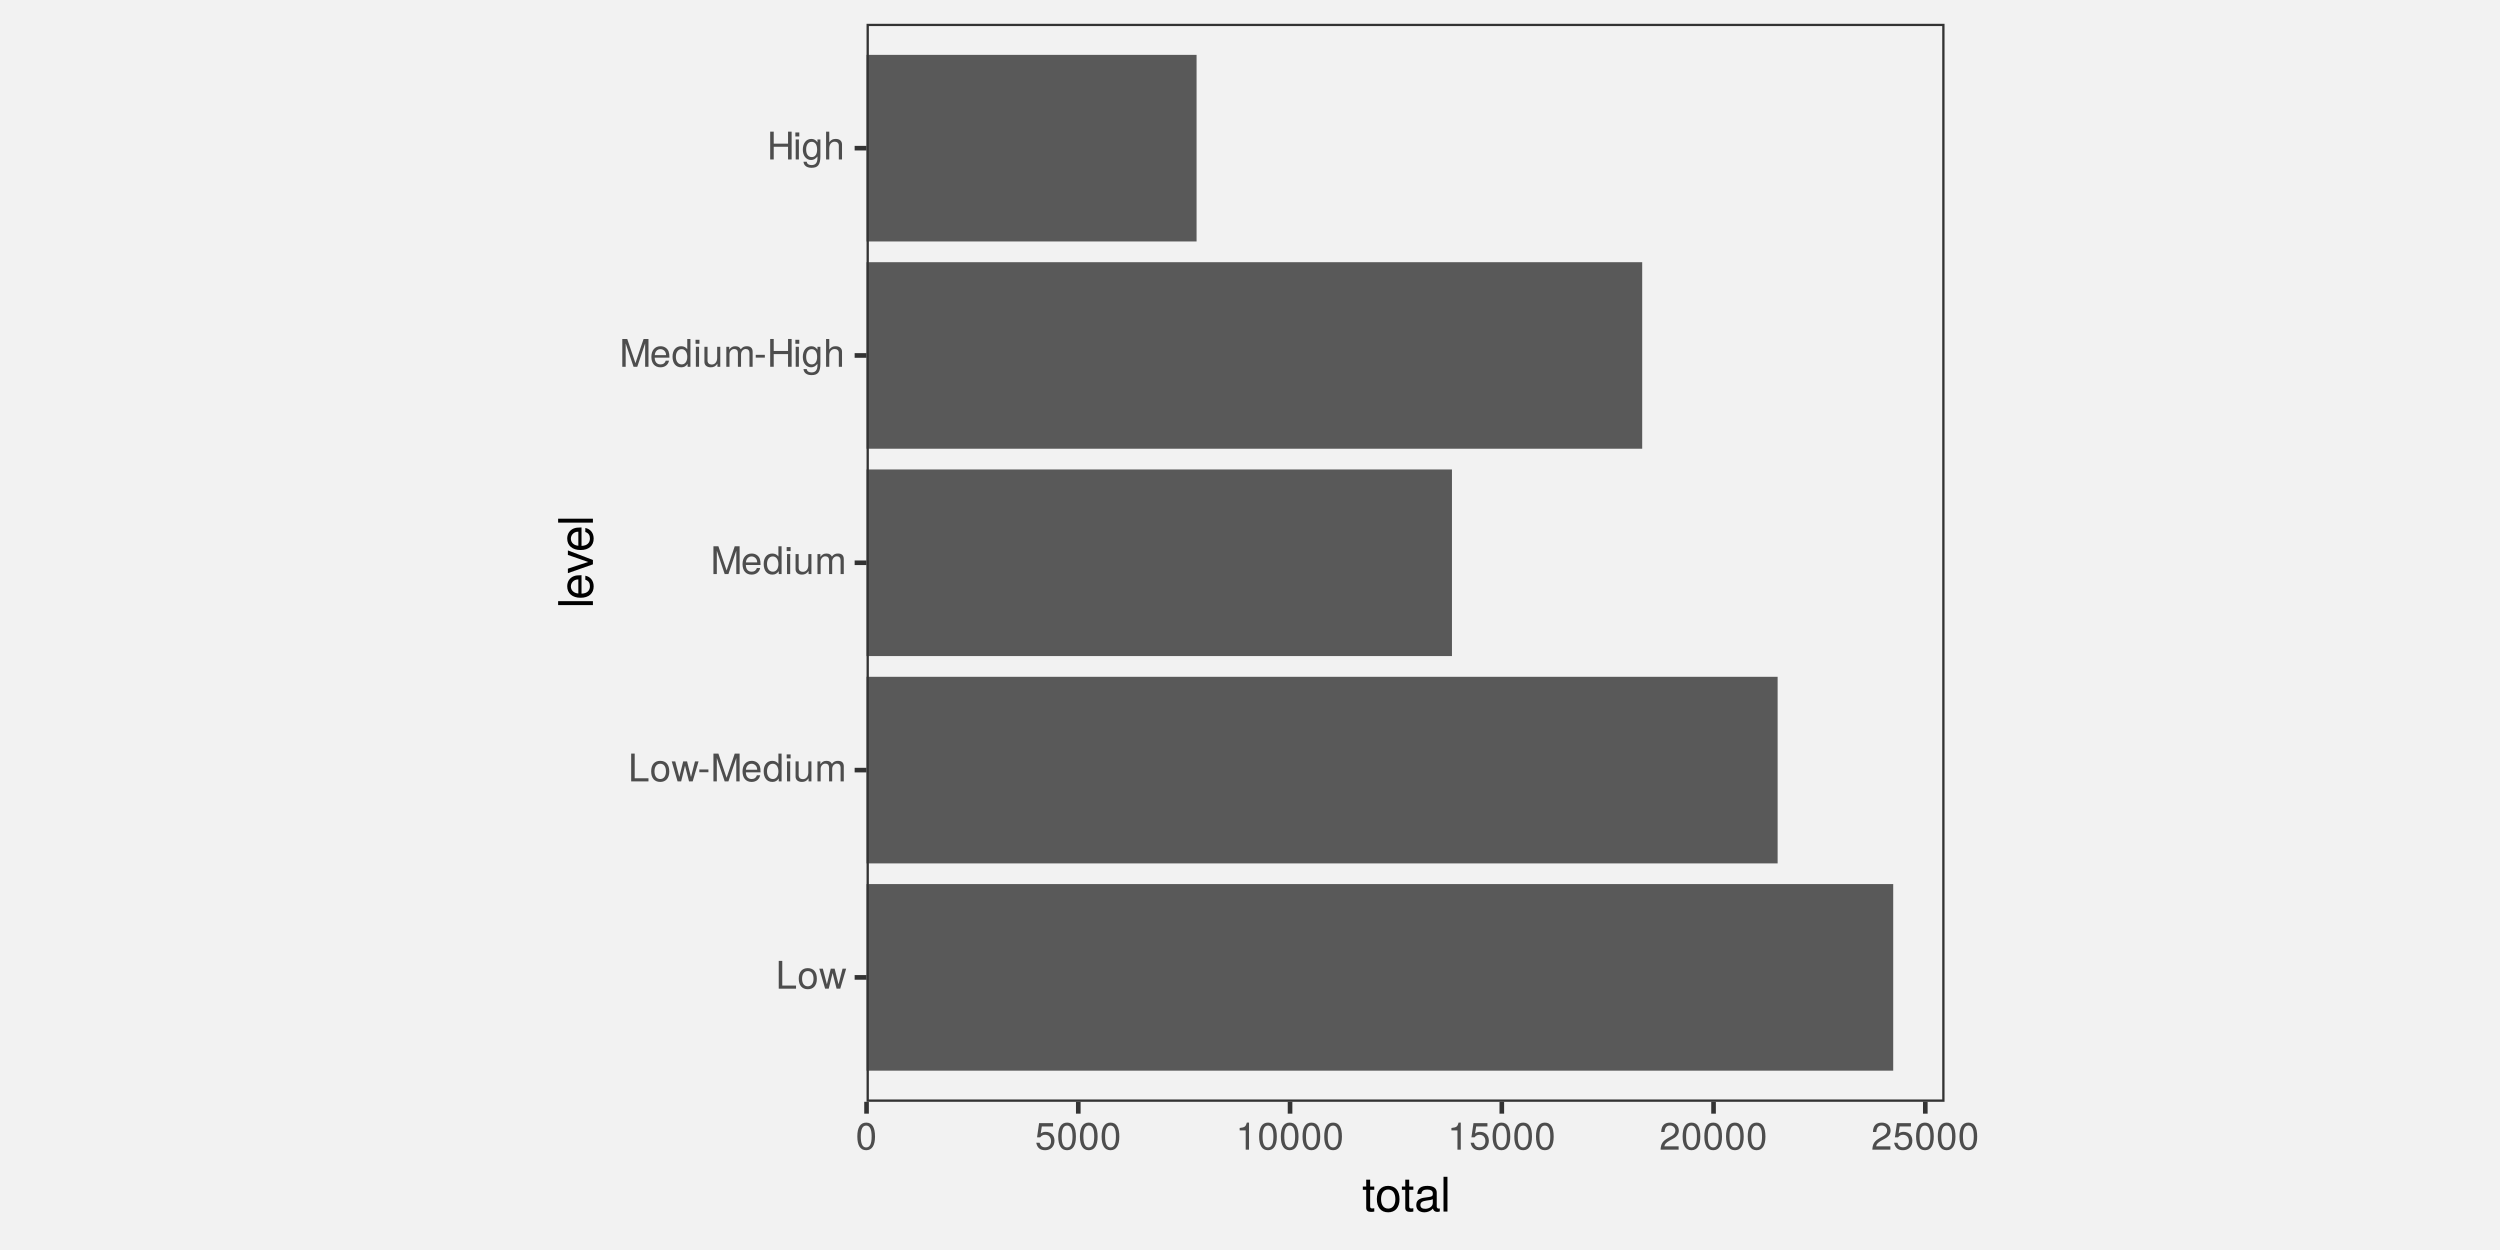
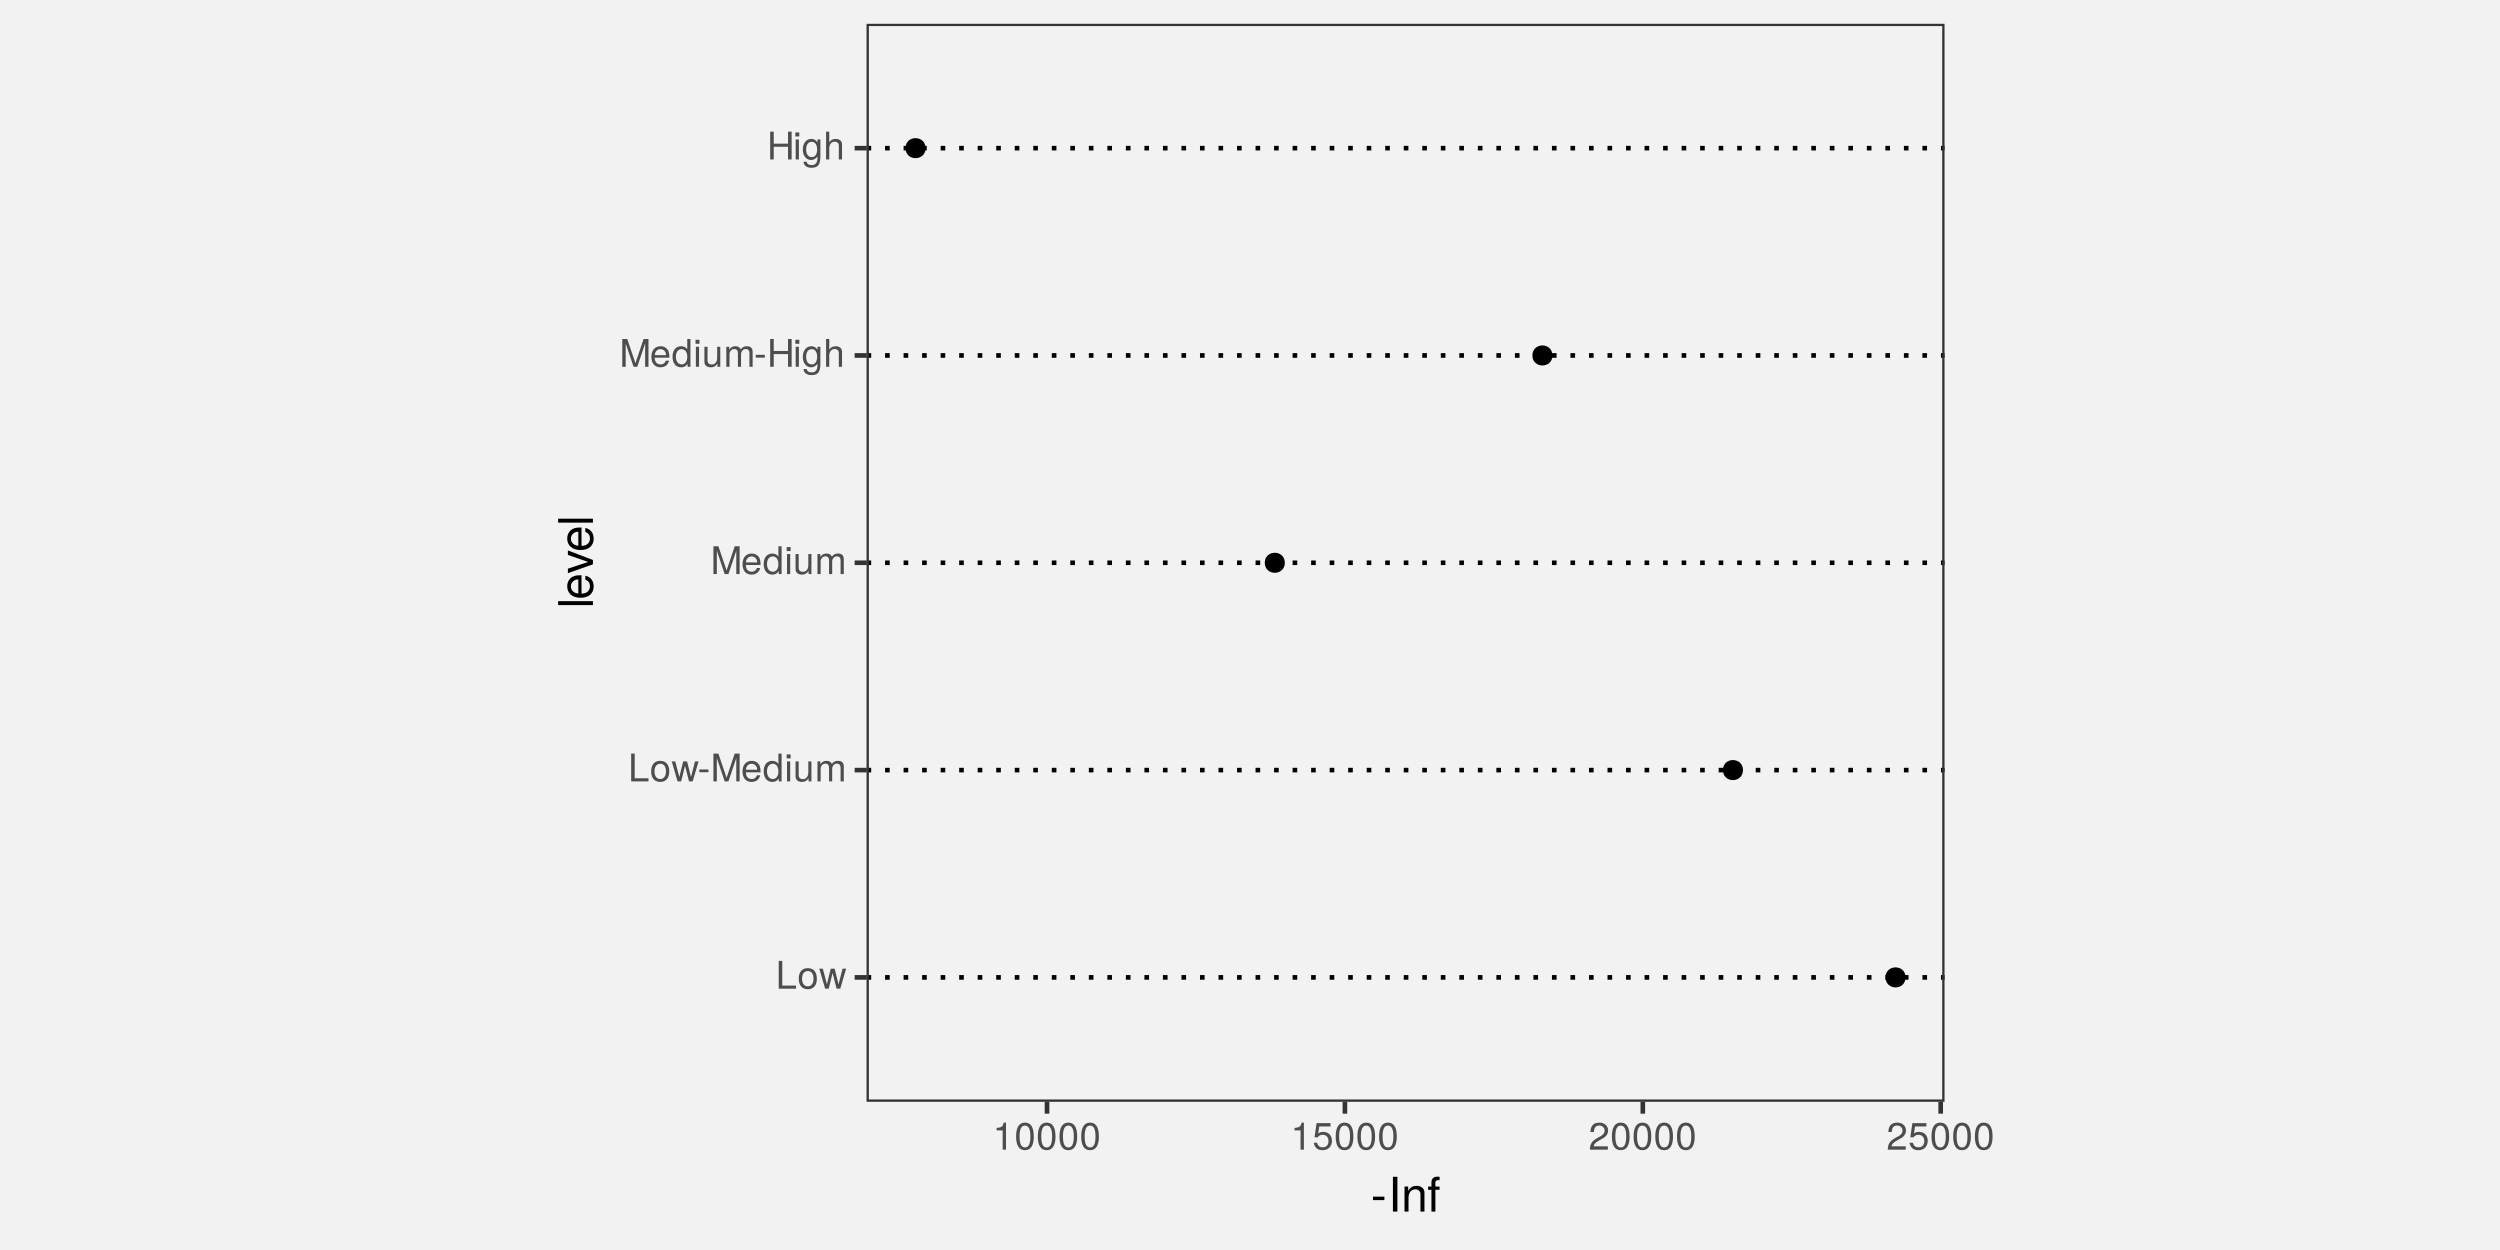
<svg xmlns="http://www.w3.org/2000/svg" xmlns:xlink="http://www.w3.org/1999/xlink" width="576pt" height="288pt" viewBox="0 0 576 288" version="1.1">
  <defs>
    <g>
      <symbol overflow="visible" id="glyph0-0">
        <path style="stroke:none;" d="" />
      </symbol>
      <symbol overflow="visible" id="glyph0-1">
        <path style="stroke:none;" d="M 4.688 0 L 4.688 -0.719 L 1.516 -0.719 L 1.516 -6.406 L 0.703 -6.406 L 0.703 0 Z M 4.688 0 " />
      </symbol>
      <symbol overflow="visible" id="glyph0-2">
        <path style="stroke:none;" d="M 4.484 -2.266 C 4.484 -3.859 3.719 -4.734 2.391 -4.734 C 1.094 -4.734 0.312 -3.859 0.312 -2.312 C 0.312 -0.75 1.094 0.125 2.406 0.125 C 3.688 0.125 4.484 -0.75 4.484 -2.266 Z M 3.719 -2.281 C 3.719 -1.203 3.203 -0.547 2.406 -0.547 C 1.578 -0.547 1.078 -1.188 1.078 -2.312 C 1.078 -3.406 1.578 -4.062 2.406 -4.062 C 3.234 -4.062 3.719 -3.422 3.719 -2.281 Z M 3.719 -2.281 " />
      </symbol>
      <symbol overflow="visible" id="glyph0-3">
        <path style="stroke:none;" d="M 6.234 -4.609 L 5.406 -4.609 L 4.484 -1.016 L 3.578 -4.609 L 2.688 -4.609 L 1.797 -1.016 L 0.859 -4.609 L 0.047 -4.609 L 1.391 0 L 2.219 0 L 3.109 -3.609 L 4.031 0 L 4.875 0 Z M 6.234 -4.609 " />
      </symbol>
      <symbol overflow="visible" id="glyph0-4">
        <path style="stroke:none;" d="M 2.5 -2.109 L 2.5 -2.75 L 0.406 -2.75 L 0.406 -2.109 Z M 2.5 -2.109 " />
      </symbol>
      <symbol overflow="visible" id="glyph0-5">
        <path style="stroke:none;" d="M 6.688 0 L 6.688 -6.406 L 5.562 -6.406 L 3.688 -0.828 L 1.797 -6.406 L 0.656 -6.406 L 0.656 0 L 1.438 0 L 1.438 -5.375 L 3.25 0 L 4.109 0 L 5.922 -5.375 L 5.922 0 Z M 6.688 0 " />
      </symbol>
      <symbol overflow="visible" id="glyph0-6">
        <path style="stroke:none;" d="M 4.516 -2.094 C 4.516 -2.766 4.453 -3.188 4.328 -3.531 C 4.031 -4.281 3.328 -4.734 2.469 -4.734 C 1.172 -4.734 0.359 -3.797 0.359 -2.281 C 0.359 -0.766 1.156 0.125 2.453 0.125 C 3.5 0.125 4.234 -0.469 4.422 -1.406 L 3.672 -1.406 C 3.469 -0.797 3.062 -0.547 2.469 -0.547 C 1.703 -0.547 1.141 -1.031 1.125 -2.094 Z M 3.734 -2.75 C 3.734 -2.75 3.734 -2.703 3.719 -2.688 L 1.141 -2.688 C 1.203 -3.516 1.719 -4.062 2.453 -4.062 C 3.172 -4.062 3.734 -3.469 3.734 -2.75 Z M 3.734 -2.75 " />
      </symbol>
      <symbol overflow="visible" id="glyph0-7">
        <path style="stroke:none;" d="M 4.359 0 L 4.359 -6.406 L 3.625 -6.406 L 3.625 -4.031 C 3.312 -4.5 2.828 -4.734 2.203 -4.734 C 1.016 -4.734 0.234 -3.812 0.234 -2.344 C 0.234 -0.797 1 0.125 2.234 0.125 C 2.875 0.125 3.312 -0.109 3.703 -0.672 L 3.703 0 Z M 3.625 -2.281 C 3.625 -1.219 3.109 -0.547 2.344 -0.547 C 1.531 -0.547 1 -1.234 1 -2.312 C 1 -3.375 1.531 -4.062 2.328 -4.062 C 3.125 -4.062 3.625 -3.359 3.625 -2.281 Z M 3.625 -2.281 " />
      </symbol>
      <symbol overflow="visible" id="glyph0-8">
        <path style="stroke:none;" d="M 1.344 0 L 1.344 -4.609 L 0.609 -4.609 L 0.609 0 Z M 1.438 -5.297 L 1.438 -6.219 L 0.531 -6.219 L 0.531 -5.297 Z M 1.438 -5.297 " />
      </symbol>
      <symbol overflow="visible" id="glyph0-9">
        <path style="stroke:none;" d="M 4.234 0 L 4.234 -4.609 L 3.516 -4.609 L 3.516 -2.062 C 3.516 -1.125 3.016 -0.516 2.25 -0.516 C 1.672 -0.516 1.297 -0.859 1.297 -1.422 L 1.297 -4.609 L 0.578 -4.609 L 0.578 -1.125 C 0.578 -0.359 1.141 0.125 2.047 0.125 C 2.719 0.125 3.156 -0.109 3.578 -0.719 L 3.578 0 Z M 4.234 0 " />
      </symbol>
      <symbol overflow="visible" id="glyph0-10">
        <path style="stroke:none;" d="M 6.688 0 L 6.688 -3.453 C 6.688 -4.281 6.234 -4.734 5.359 -4.734 C 4.75 -4.734 4.375 -4.562 3.953 -4.031 C 3.672 -4.531 3.312 -4.734 2.703 -4.734 C 2.094 -4.734 1.688 -4.516 1.297 -3.953 L 1.297 -4.609 L 0.625 -4.609 L 0.625 0 L 1.359 0 L 1.359 -2.891 C 1.359 -3.562 1.844 -4.094 2.438 -4.094 C 2.984 -4.094 3.297 -3.766 3.297 -3.172 L 3.297 0 L 4.016 0 L 4.016 -2.891 C 4.016 -3.562 4.516 -4.094 5.109 -4.094 C 5.641 -4.094 5.953 -3.75 5.953 -3.172 L 5.953 0 Z M 6.688 0 " />
      </symbol>
      <symbol overflow="visible" id="glyph0-11">
        <path style="stroke:none;" d="M 5.672 0 L 5.672 -6.406 L 4.844 -6.406 L 4.844 -3.641 L 1.547 -3.641 L 1.547 -6.406 L 0.734 -6.406 L 0.734 0 L 1.547 0 L 1.547 -2.922 L 4.844 -2.922 L 4.844 0 Z M 5.672 0 " />
      </symbol>
      <symbol overflow="visible" id="glyph0-12">
        <path style="stroke:none;" d="M 4.297 -0.75 L 4.297 -4.609 L 3.625 -4.609 L 3.625 -3.938 C 3.25 -4.484 2.812 -4.734 2.219 -4.734 C 1.047 -4.734 0.25 -3.75 0.25 -2.266 C 0.25 -0.812 1.078 0.125 2.156 0.125 C 2.734 0.125 3.141 -0.109 3.625 -0.688 L 3.625 -0.391 C 3.625 0.828 3.125 1.297 2.266 1.297 C 1.688 1.297 1.234 1.094 1.156 0.531 L 0.406 0.531 C 0.484 1.406 1.156 1.922 2.25 1.922 C 3.688 1.922 4.297 1.281 4.297 -0.75 Z M 3.547 -2.281 C 3.547 -1.172 3.078 -0.547 2.312 -0.547 C 1.5 -0.547 1.016 -1.188 1.016 -2.312 C 1.016 -3.406 1.516 -4.062 2.297 -4.062 C 3.094 -4.062 3.547 -3.391 3.547 -2.281 Z M 3.547 -2.281 " />
      </symbol>
      <symbol overflow="visible" id="glyph0-13">
        <path style="stroke:none;" d="M 4.281 0 L 4.281 -3.484 C 4.281 -4.25 3.719 -4.734 2.828 -4.734 C 2.172 -4.734 1.781 -4.547 1.344 -3.969 L 1.344 -6.406 L 0.609 -6.406 L 0.609 0 L 1.344 0 L 1.344 -2.547 C 1.344 -3.484 1.844 -4.094 2.594 -4.094 C 3.109 -4.094 3.547 -3.797 3.547 -3.188 L 3.547 0 Z M 4.281 0 " />
      </symbol>
      <symbol overflow="visible" id="glyph0-14">
+         <path style="stroke:none;" d="M 3.047 0 L 3.047 -6.234 L 2.547 -6.234 C 2.266 -5.281 2.094 -5.141 0.891 -5 L 0.891 -4.438 L 2.281 -4.438 L 2.281 0 Z M 3.047 0 " />
+       </symbol>
+       <symbol overflow="visible" id="glyph0-15">
        <path style="stroke:none;" d="M 4.453 -3 C 4.453 -5.156 3.781 -6.234 2.422 -6.234 C 1.078 -6.234 0.375 -5.141 0.375 -3.047 C 0.375 -0.953 1.078 0.125 2.422 0.125 C 3.734 0.125 4.453 -0.953 4.453 -3 Z M 3.672 -3.062 C 3.672 -1.297 3.266 -0.516 2.406 -0.516 C 1.578 -0.516 1.172 -1.344 1.172 -3.047 C 1.172 -4.75 1.578 -5.547 2.422 -5.547 C 3.25 -5.547 3.672 -4.734 3.672 -3.062 Z M 3.672 -3.062 " />
      </symbol>
-       <symbol overflow="visible" id="glyph0-15">
+       <symbol overflow="visible" id="glyph0-16">
        <path style="stroke:none;" d="M 4.516 -2.062 C 4.516 -3.297 3.688 -4.109 2.5 -4.109 C 2.062 -4.109 1.703 -4 1.344 -3.734 L 1.594 -5.344 L 4.188 -5.344 L 4.188 -6.109 L 0.969 -6.109 L 0.5 -2.844 L 1.219 -2.844 C 1.578 -3.266 1.875 -3.422 2.359 -3.422 C 3.188 -3.422 3.719 -2.891 3.719 -1.969 C 3.719 -1.062 3.203 -0.547 2.359 -0.547 C 1.688 -0.547 1.266 -0.891 1.078 -1.594 L 0.312 -1.594 C 0.562 -0.359 1.266 0.125 2.375 0.125 C 3.641 0.125 4.516 -0.75 4.516 -2.062 Z M 4.516 -2.062 " />
-       </symbol>
-       <symbol overflow="visible" id="glyph0-16">
-         <path style="stroke:none;" d="M 3.047 0 L 3.047 -6.234 L 2.547 -6.234 C 2.266 -5.281 2.094 -5.141 0.891 -5 L 0.891 -4.438 L 2.281 -4.438 L 2.281 0 Z M 3.047 0 " />
      </symbol>
      <symbol overflow="visible" id="glyph0-17">
        <path style="stroke:none;" d="M 4.5 -4.406 C 4.5 -5.469 3.672 -6.234 2.5 -6.234 C 1.219 -6.234 0.484 -5.594 0.438 -4.078 L 1.219 -4.078 C 1.281 -5.125 1.703 -5.562 2.469 -5.562 C 3.172 -5.562 3.703 -5.062 3.703 -4.391 C 3.703 -3.891 3.406 -3.469 2.859 -3.156 L 2.047 -2.703 C 0.75 -1.969 0.375 -1.375 0.297 0 L 4.453 0 L 4.453 -0.766 L 1.172 -0.766 C 1.25 -1.281 1.531 -1.594 2.297 -2.047 L 3.172 -2.531 C 4.047 -2.984 4.5 -3.641 4.5 -4.406 Z M 4.5 -4.406 " />
      </symbol>
      <symbol overflow="visible" id="glyph1-0">
        <path style="stroke:none;" d="" />
      </symbol>
      <symbol overflow="visible" id="glyph1-1">
-         <path style="stroke:none;" d="M 2.797 0 L 2.797 -0.766 C 2.672 -0.734 2.531 -0.719 2.359 -0.719 C 1.953 -0.719 1.844 -0.844 1.844 -1.25 L 1.844 -5.016 L 2.797 -5.016 L 2.797 -5.766 L 1.844 -5.766 L 1.844 -7.344 L 0.938 -7.344 L 0.938 -5.766 L 0.156 -5.766 L 0.156 -5.016 L 0.938 -5.016 L 0.938 -0.844 C 0.938 -0.25 1.328 0.078 2.047 0.078 C 2.266 0.078 2.484 0.062 2.797 0 Z M 2.797 0 " />
+         <path style="stroke:none;" d="M 3.125 -2.641 L 3.125 -3.438 L 0.5 -3.438 L 0.5 -2.641 Z M 3.125 -2.641 " />
      </symbol>
      <symbol overflow="visible" id="glyph1-2">
-         <path style="stroke:none;" d="M 5.609 -2.844 C 5.609 -4.828 4.656 -5.922 2.984 -5.922 C 1.375 -5.922 0.391 -4.812 0.391 -2.875 C 0.391 -0.953 1.359 0.172 3 0.172 C 4.625 0.172 5.609 -0.953 5.609 -2.844 Z M 4.656 -2.844 C 4.656 -1.5 4.016 -0.688 3 -0.688 C 1.984 -0.688 1.359 -1.484 1.359 -2.875 C 1.359 -4.266 1.984 -5.078 3 -5.078 C 4.031 -5.078 4.656 -4.281 4.656 -2.844 Z M 4.656 -2.844 " />
+         <path style="stroke:none;" d="M 2.125 0 L 2.125 -8.016 L 1.094 -8.016 L 1.094 0 Z M 2.125 0 " />
      </symbol>
      <symbol overflow="visible" id="glyph1-3">
-         <path style="stroke:none;" d="M 5.891 -0.016 L 5.891 -0.719 C 5.781 -0.688 5.734 -0.688 5.688 -0.688 C 5.375 -0.688 5.188 -0.859 5.188 -1.141 L 5.188 -4.359 C 5.188 -5.375 4.438 -5.922 3.031 -5.922 C 1.625 -5.922 0.766 -5.391 0.719 -4.062 L 1.641 -4.062 C 1.719 -4.766 2.141 -5.078 2.984 -5.078 C 3.812 -5.078 4.281 -4.781 4.281 -4.219 L 4.281 -3.984 C 4.281 -3.594 4.047 -3.438 3.328 -3.344 C 2.031 -3.172 1.828 -3.141 1.469 -2.984 C 0.797 -2.719 0.469 -2.203 0.469 -1.5 C 0.469 -0.453 1.188 0.172 2.359 0.172 C 3.094 0.172 3.812 -0.141 4.312 -0.688 C 4.406 -0.234 4.812 0.078 5.266 0.078 C 5.438 0.078 5.594 0.062 5.891 -0.016 Z M 4.281 -1.984 C 4.281 -1.172 3.438 -0.641 2.547 -0.641 C 1.844 -0.641 1.422 -0.891 1.422 -1.516 C 1.422 -2.125 1.828 -2.391 2.812 -2.531 C 3.766 -2.656 3.969 -2.703 4.281 -2.844 Z M 4.281 -1.984 " />
+         <path style="stroke:none;" d="M 5.359 0 L 5.359 -4.359 C 5.359 -5.312 4.641 -5.922 3.531 -5.922 C 2.672 -5.922 2.125 -5.594 1.609 -4.797 L 1.609 -5.766 L 0.766 -5.766 L 0.766 0 L 1.688 0 L 1.688 -3.172 C 1.688 -4.359 2.328 -5.125 3.25 -5.125 C 3.984 -5.125 4.438 -4.688 4.438 -4 L 4.438 0 Z M 5.359 0 " />
      </symbol>
      <symbol overflow="visible" id="glyph1-4">
-         <path style="stroke:none;" d="M 1.656 0 L 1.656 -8.016 L 0.75 -8.016 L 0.75 0 Z M 1.656 0 " />
+         <path style="stroke:none;" d="M 2.844 -5.016 L 2.844 -5.766 L 1.875 -5.766 L 1.875 -6.672 C 1.875 -7.047 2.094 -7.25 2.516 -7.25 C 2.594 -7.25 2.625 -7.25 2.844 -7.234 L 2.844 -8 C 2.625 -8.047 2.516 -8.047 2.328 -8.047 C 1.469 -8.047 0.969 -7.562 0.969 -6.75 L 0.969 -5.766 L 0.203 -5.766 L 0.203 -5.016 L 0.969 -5.016 L 0.969 0 L 1.875 0 L 1.875 -5.016 Z M 2.844 -5.016 " />
      </symbol>
      <symbol overflow="visible" id="glyph2-0">
        <path style="stroke:none;" d="" />
      </symbol>
      <symbol overflow="visible" id="glyph2-1">
        <path style="stroke:none;" d="M 0 -1.656 L -8.016 -1.656 L -8.016 -0.75 L 0 -0.75 Z M 0 -1.656 " />
      </symbol>
      <symbol overflow="visible" id="glyph2-2">
        <path style="stroke:none;" d="M -2.625 -5.641 C -3.453 -5.641 -3.984 -5.578 -4.406 -5.406 C -5.359 -5.031 -5.922 -4.156 -5.922 -3.078 C -5.922 -1.469 -4.734 -0.438 -2.844 -0.438 C -0.953 -0.438 0.172 -1.438 0.172 -3.062 C 0.172 -4.375 -0.578 -5.297 -1.75 -5.516 L -1.75 -4.594 C -0.984 -4.344 -0.688 -3.828 -0.688 -3.094 C -0.688 -2.141 -1.297 -1.422 -2.625 -1.391 Z M -3.438 -4.656 C -3.438 -4.656 -3.391 -4.656 -3.359 -4.656 L -3.359 -1.422 C -4.391 -1.5 -5.078 -2.141 -5.078 -3.062 C -5.078 -3.969 -4.328 -4.656 -3.438 -4.656 Z M -3.438 -4.656 " />
      </symbol>
      <symbol overflow="visible" id="glyph2-3">
        <path style="stroke:none;" d="M -5.766 -5.344 L -5.766 -4.312 L -1.094 -2.688 L -5.766 -1.141 L -5.766 -0.109 L 0 -2.141 L 0 -3.141 Z M -5.766 -5.344 " />
      </symbol>
    </g>
    <clipPath id="clip1">
      <path d="M 122.5 0 L 453.5 0 L 453.5 288 L 122.5 288 Z M 122.5 0 " />
    </clipPath>
    <clipPath id="clip2">
-       <path d="M 199.652 203 L 437 203 L 437 247 L 199.652 247 Z M 199.652 203 " />
+       <path d="M 199.652 224 L 448.023 224 L 448.023 226 L 199.652 226 Z M 199.652 224 " />
    </clipPath>
    <clipPath id="clip3">
-       <path d="M 199.652 155 L 410 155 L 410 199 L 199.652 199 Z M 199.652 155 " />
+       <path d="M 199.652 176 L 448.023 176 L 448.023 178 L 199.652 178 Z M 199.652 176 " />
    </clipPath>
    <clipPath id="clip4">
-       <path d="M 199.652 108 L 335 108 L 335 152 L 199.652 152 Z M 199.652 108 " />
+       <path d="M 199.652 129 L 448.023 129 L 448.023 131 L 199.652 131 Z M 199.652 129 " />
    </clipPath>
    <clipPath id="clip5">
-       <path d="M 199.652 60 L 379 60 L 379 104 L 199.652 104 Z M 199.652 60 " />
+       <path d="M 199.652 81 L 448.023 81 L 448.023 83 L 199.652 83 Z M 199.652 81 " />
    </clipPath>
    <clipPath id="clip6">
-       <path d="M 199.652 12 L 276 12 L 276 56 L 199.652 56 Z M 199.652 12 " />
+       <path d="M 199.652 33 L 448.023 33 L 448.023 35 L 199.652 35 Z M 199.652 33 " />
    </clipPath>
    <clipPath id="clip7">
      <path d="M 199.652 5.48 L 448.023 5.48 L 448.023 253.852 L 199.652 253.852 Z M 199.652 5.48 " />
    </clipPath>
  </defs>
-   <g id="surface238">
+   <g id="surface348">
    <rect x="0" y="0" width="576" height="288" style="fill:rgb(94.902%,94.902%,94.902%);fill-opacity:1;stroke:none;" />
    <g clip-path="url(#clip1)" clip-rule="nonzero">
      <path style=" stroke:none;fill-rule:nonzero;fill:rgb(94.902%,94.902%,94.902%);fill-opacity:1;" d="M 122.5 288 L 453.5 288 L 453.5 0 L 122.5 0 Z M 122.5 288 " />
    </g>
    <g clip-path="url(#clip2)" clip-rule="nonzero">
-       <path style=" stroke:none;fill-rule:nonzero;fill:rgb(34.902%,34.902%,34.902%);fill-opacity:1;" d="M 199.652 246.684 L 436.195 246.684 L 436.195 203.695 L 199.652 203.695 Z M 199.652 246.684 " />
+       <path style="fill:none;stroke-width:1.067;stroke-linecap:butt;stroke-linejoin:round;stroke:rgb(0%,0%,0%);stroke-opacity:1;stroke-dasharray:1.067,3.201;stroke-miterlimit:10;" d="M 199.652 225.191 L 448.02 225.191 " />
    </g>
    <g clip-path="url(#clip3)" clip-rule="nonzero">
-       <path style=" stroke:none;fill-rule:nonzero;fill:rgb(34.902%,34.902%,34.902%);fill-opacity:1;" d="M 199.652 198.922 L 409.566 198.922 L 409.566 155.934 L 199.652 155.934 Z M 199.652 198.922 " />
+       <path style="fill:none;stroke-width:1.067;stroke-linecap:butt;stroke-linejoin:round;stroke:rgb(0%,0%,0%);stroke-opacity:1;stroke-dasharray:1.067,3.201;stroke-miterlimit:10;" d="M 199.652 177.43 L 448.02 177.43 " />
    </g>
    <g clip-path="url(#clip4)" clip-rule="nonzero">
-       <path style=" stroke:none;fill-rule:nonzero;fill:rgb(34.902%,34.902%,34.902%);fill-opacity:1;" d="M 199.652 151.156 L 334.531 151.156 L 334.531 108.168 L 199.652 108.168 Z M 199.652 151.156 " />
+       <path style="fill:none;stroke-width:1.067;stroke-linecap:butt;stroke-linejoin:round;stroke:rgb(0%,0%,0%);stroke-opacity:1;stroke-dasharray:1.067,3.201;stroke-miterlimit:10;" d="M 199.652 129.664 L 448.02 129.664 " />
    </g>
    <g clip-path="url(#clip5)" clip-rule="nonzero">
-       <path style=" stroke:none;fill-rule:nonzero;fill:rgb(34.902%,34.902%,34.902%);fill-opacity:1;" d="M 199.652 103.395 L 378.363 103.395 L 378.363 60.406 L 199.652 60.406 Z M 199.652 103.395 " />
+       <path style="fill:none;stroke-width:1.067;stroke-linecap:butt;stroke-linejoin:round;stroke:rgb(0%,0%,0%);stroke-opacity:1;stroke-dasharray:1.067,3.201;stroke-miterlimit:10;" d="M 199.652 81.902 L 448.02 81.902 " />
    </g>
    <g clip-path="url(#clip6)" clip-rule="nonzero">
-       <path style=" stroke:none;fill-rule:nonzero;fill:rgb(34.902%,34.902%,34.902%);fill-opacity:1;" d="M 199.652 55.633 L 275.691 55.633 L 275.691 12.645 L 199.652 12.645 Z M 199.652 55.633 " />
-     </g>
+       <path style="fill:none;stroke-width:1.067;stroke-linecap:butt;stroke-linejoin:round;stroke:rgb(0%,0%,0%);stroke-opacity:1;stroke-dasharray:1.067,3.201;stroke-miterlimit:10;" d="M 199.652 34.137 L 448.02 34.137 " />
+     </g>
+     <path style="fill-rule:nonzero;fill:rgb(0%,0%,0%);fill-opacity:1;stroke-width:0.709;stroke-linecap:round;stroke-linejoin:round;stroke:rgb(0%,0%,0%);stroke-opacity:1;stroke-miterlimit:10;" d="M 438.688 225.191 C 438.688 227.797 434.777 227.797 434.777 225.191 C 434.777 222.586 438.688 222.586 438.688 225.191 " />
+     <path style="fill-rule:nonzero;fill:rgb(0%,0%,0%);fill-opacity:1;stroke-width:0.709;stroke-linecap:round;stroke-linejoin:round;stroke:rgb(0%,0%,0%);stroke-opacity:1;stroke-miterlimit:10;" d="M 401.227 177.43 C 401.227 180.035 397.316 180.035 397.316 177.43 C 397.316 174.82 401.227 174.82 401.227 177.43 " />
+     <path style="fill-rule:nonzero;fill:rgb(0%,0%,0%);fill-opacity:1;stroke-width:0.709;stroke-linecap:round;stroke-linejoin:round;stroke:rgb(0%,0%,0%);stroke-opacity:1;stroke-miterlimit:10;" d="M 295.668 129.664 C 295.668 132.27 291.758 132.27 291.758 129.664 C 291.758 127.059 295.668 127.059 295.668 129.664 " />
+     <path style="fill-rule:nonzero;fill:rgb(0%,0%,0%);fill-opacity:1;stroke-width:0.709;stroke-linecap:round;stroke-linejoin:round;stroke:rgb(0%,0%,0%);stroke-opacity:1;stroke-miterlimit:10;" d="M 357.328 81.902 C 357.328 84.508 353.418 84.508 353.418 81.902 C 353.418 79.293 357.328 79.293 357.328 81.902 " />
+     <path style="fill-rule:nonzero;fill:rgb(0%,0%,0%);fill-opacity:1;stroke-width:0.709;stroke-linecap:round;stroke-linejoin:round;stroke:rgb(0%,0%,0%);stroke-opacity:1;stroke-miterlimit:10;" d="M 212.895 34.137 C 212.895 36.742 208.984 36.742 208.984 34.137 C 208.984 31.531 212.895 31.531 212.895 34.137 " />
    <g clip-path="url(#clip7)" clip-rule="nonzero">
      <path style="fill:none;stroke-width:1.067;stroke-linecap:round;stroke-linejoin:round;stroke:rgb(20%,20%,20%);stroke-opacity:1;stroke-miterlimit:10;" d="M 199.652 253.848 L 448.023 253.848 L 448.023 5.477 L 199.652 5.477 Z M 199.652 253.848 " />
    </g>
    <g style="fill:rgb(30.196%,30.196%,30.196%);fill-opacity:1;">
      <use xlink:href="#glyph0-1" x="178.719" y="227.794" />
      <use xlink:href="#glyph0-2" x="183.719" y="227.794" />
      <use xlink:href="#glyph0-3" x="188.719" y="227.794" />
    </g>
    <g style="fill:rgb(30.196%,30.196%,30.196%);fill-opacity:1;">
      <use xlink:href="#glyph0-1" x="144.719" y="180.032" />
      <use xlink:href="#glyph0-2" x="149.719" y="180.032" />
      <use xlink:href="#glyph0-3" x="154.719" y="180.032" />
      <use xlink:href="#glyph0-4" x="160.719" y="180.032" />
      <use xlink:href="#glyph0-5" x="163.719" y="180.032" />
      <use xlink:href="#glyph0-6" x="170.719" y="180.032" />
      <use xlink:href="#glyph0-7" x="175.719" y="180.032" />
      <use xlink:href="#glyph0-8" x="180.719" y="180.032" />
      <use xlink:href="#glyph0-9" x="182.719" y="180.032" />
      <use xlink:href="#glyph0-10" x="187.719" y="180.032" />
    </g>
    <g style="fill:rgb(30.196%,30.196%,30.196%);fill-opacity:1;">
      <use xlink:href="#glyph0-5" x="163.719" y="132.267" />
      <use xlink:href="#glyph0-6" x="170.719" y="132.267" />
      <use xlink:href="#glyph0-7" x="175.719" y="132.267" />
      <use xlink:href="#glyph0-8" x="180.719" y="132.267" />
      <use xlink:href="#glyph0-9" x="182.719" y="132.267" />
      <use xlink:href="#glyph0-10" x="187.719" y="132.267" />
    </g>
    <g style="fill:rgb(30.196%,30.196%,30.196%);fill-opacity:1;">
      <use xlink:href="#glyph0-5" x="142.719" y="84.505" />
      <use xlink:href="#glyph0-6" x="149.719" y="84.505" />
      <use xlink:href="#glyph0-7" x="154.719" y="84.505" />
      <use xlink:href="#glyph0-8" x="159.719" y="84.505" />
      <use xlink:href="#glyph0-9" x="161.719" y="84.505" />
      <use xlink:href="#glyph0-10" x="166.719" y="84.505" />
      <use xlink:href="#glyph0-4" x="173.719" y="84.505" />
      <use xlink:href="#glyph0-11" x="176.719" y="84.505" />
      <use xlink:href="#glyph0-8" x="182.719" y="84.505" />
      <use xlink:href="#glyph0-12" x="184.719" y="84.505" />
      <use xlink:href="#glyph0-13" x="189.719" y="84.505" />
    </g>
    <g style="fill:rgb(30.196%,30.196%,30.196%);fill-opacity:1;">
      <use xlink:href="#glyph0-11" x="176.719" y="36.739" />
      <use xlink:href="#glyph0-8" x="182.719" y="36.739" />
      <use xlink:href="#glyph0-12" x="184.719" y="36.739" />
      <use xlink:href="#glyph0-13" x="189.719" y="36.739" />
    </g>
    <path style="fill:none;stroke-width:1.067;stroke-linecap:butt;stroke-linejoin:round;stroke:rgb(20%,20%,20%);stroke-opacity:1;stroke-miterlimit:10;" d="M 196.91 225.191 L 199.652 225.191 " />
    <path style="fill:none;stroke-width:1.067;stroke-linecap:butt;stroke-linejoin:round;stroke:rgb(20%,20%,20%);stroke-opacity:1;stroke-miterlimit:10;" d="M 196.91 177.43 L 199.652 177.43 " />
    <path style="fill:none;stroke-width:1.067;stroke-linecap:butt;stroke-linejoin:round;stroke:rgb(20%,20%,20%);stroke-opacity:1;stroke-miterlimit:10;" d="M 196.91 129.664 L 199.652 129.664 " />
    <path style="fill:none;stroke-width:1.067;stroke-linecap:butt;stroke-linejoin:round;stroke:rgb(20%,20%,20%);stroke-opacity:1;stroke-miterlimit:10;" d="M 196.91 81.902 L 199.652 81.902 " />
    <path style="fill:none;stroke-width:1.067;stroke-linecap:butt;stroke-linejoin:round;stroke:rgb(20%,20%,20%);stroke-opacity:1;stroke-miterlimit:10;" d="M 196.91 34.137 L 199.652 34.137 " />
-     <path style="fill:none;stroke-width:1.067;stroke-linecap:butt;stroke-linejoin:round;stroke:rgb(20%,20%,20%);stroke-opacity:1;stroke-miterlimit:10;" d="M 199.652 256.59 L 199.652 253.848 " />
-     <path style="fill:none;stroke-width:1.067;stroke-linecap:butt;stroke-linejoin:round;stroke:rgb(20%,20%,20%);stroke-opacity:1;stroke-miterlimit:10;" d="M 248.438 256.59 L 248.438 253.848 " />
-     <path style="fill:none;stroke-width:1.067;stroke-linecap:butt;stroke-linejoin:round;stroke:rgb(20%,20%,20%);stroke-opacity:1;stroke-miterlimit:10;" d="M 297.227 256.59 L 297.227 253.848 " />
-     <path style="fill:none;stroke-width:1.067;stroke-linecap:butt;stroke-linejoin:round;stroke:rgb(20%,20%,20%);stroke-opacity:1;stroke-miterlimit:10;" d="M 346.016 256.59 L 346.016 253.848 " />
-     <path style="fill:none;stroke-width:1.067;stroke-linecap:butt;stroke-linejoin:round;stroke:rgb(20%,20%,20%);stroke-opacity:1;stroke-miterlimit:10;" d="M 394.801 256.59 L 394.801 253.848 " />
-     <path style="fill:none;stroke-width:1.067;stroke-linecap:butt;stroke-linejoin:round;stroke:rgb(20%,20%,20%);stroke-opacity:1;stroke-miterlimit:10;" d="M 443.59 256.59 L 443.59 253.848 " />
-     <g style="fill:rgb(30.196%,30.196%,30.196%);fill-opacity:1;">
-       <use xlink:href="#glyph0-14" x="197.152" y="264.884" />
-     </g>
-     <g style="fill:rgb(30.196%,30.196%,30.196%);fill-opacity:1;">
-       <use xlink:href="#glyph0-15" x="238.438" y="264.884" />
-       <use xlink:href="#glyph0-14" x="243.438" y="264.884" />
-       <use xlink:href="#glyph0-14" x="248.438" y="264.884" />
-       <use xlink:href="#glyph0-14" x="253.438" y="264.884" />
-     </g>
-     <g style="fill:rgb(30.196%,30.196%,30.196%);fill-opacity:1;">
-       <use xlink:href="#glyph0-16" x="284.727" y="264.884" />
-       <use xlink:href="#glyph0-14" x="289.727" y="264.884" />
-       <use xlink:href="#glyph0-14" x="294.727" y="264.884" />
-       <use xlink:href="#glyph0-14" x="299.727" y="264.884" />
-       <use xlink:href="#glyph0-14" x="304.727" y="264.884" />
-     </g>
-     <g style="fill:rgb(30.196%,30.196%,30.196%);fill-opacity:1;">
-       <use xlink:href="#glyph0-16" x="333.516" y="264.884" />
-       <use xlink:href="#glyph0-15" x="338.516" y="264.884" />
-       <use xlink:href="#glyph0-14" x="343.516" y="264.884" />
-       <use xlink:href="#glyph0-14" x="348.516" y="264.884" />
-       <use xlink:href="#glyph0-14" x="353.516" y="264.884" />
-     </g>
-     <g style="fill:rgb(30.196%,30.196%,30.196%);fill-opacity:1;">
-       <use xlink:href="#glyph0-17" x="382.301" y="264.884" />
-       <use xlink:href="#glyph0-14" x="387.301" y="264.884" />
-       <use xlink:href="#glyph0-14" x="392.301" y="264.884" />
-       <use xlink:href="#glyph0-14" x="397.301" y="264.884" />
-       <use xlink:href="#glyph0-14" x="402.301" y="264.884" />
-     </g>
-     <g style="fill:rgb(30.196%,30.196%,30.196%);fill-opacity:1;">
-       <use xlink:href="#glyph0-17" x="431.09" y="264.884" />
-       <use xlink:href="#glyph0-15" x="436.09" y="264.884" />
-       <use xlink:href="#glyph0-14" x="441.09" y="264.884" />
-       <use xlink:href="#glyph0-14" x="446.09" y="264.884" />
-       <use xlink:href="#glyph0-14" x="451.09" y="264.884" />
+     <path style="fill:none;stroke-width:1.067;stroke-linecap:butt;stroke-linejoin:round;stroke:rgb(20%,20%,20%);stroke-opacity:1;stroke-miterlimit:10;" d="M 241.234 256.59 L 241.234 253.848 " />
+     <path style="fill:none;stroke-width:1.067;stroke-linecap:butt;stroke-linejoin:round;stroke:rgb(20%,20%,20%);stroke-opacity:1;stroke-miterlimit:10;" d="M 309.867 256.59 L 309.867 253.848 " />
+     <path style="fill:none;stroke-width:1.067;stroke-linecap:butt;stroke-linejoin:round;stroke:rgb(20%,20%,20%);stroke-opacity:1;stroke-miterlimit:10;" d="M 378.504 256.59 L 378.504 253.848 " />
+     <path style="fill:none;stroke-width:1.067;stroke-linecap:butt;stroke-linejoin:round;stroke:rgb(20%,20%,20%);stroke-opacity:1;stroke-miterlimit:10;" d="M 447.137 256.59 L 447.137 253.848 " />
+     <g style="fill:rgb(30.196%,30.196%,30.196%);fill-opacity:1;">
+       <use xlink:href="#glyph0-14" x="228.734" y="264.884" />
+       <use xlink:href="#glyph0-15" x="233.734" y="264.884" />
+       <use xlink:href="#glyph0-15" x="238.734" y="264.884" />
+       <use xlink:href="#glyph0-15" x="243.734" y="264.884" />
+       <use xlink:href="#glyph0-15" x="248.734" y="264.884" />
+     </g>
+     <g style="fill:rgb(30.196%,30.196%,30.196%);fill-opacity:1;">
+       <use xlink:href="#glyph0-14" x="297.367" y="264.884" />
+       <use xlink:href="#glyph0-16" x="302.367" y="264.884" />
+       <use xlink:href="#glyph0-15" x="307.367" y="264.884" />
+       <use xlink:href="#glyph0-15" x="312.367" y="264.884" />
+       <use xlink:href="#glyph0-15" x="317.367" y="264.884" />
+     </g>
+     <g style="fill:rgb(30.196%,30.196%,30.196%);fill-opacity:1;">
+       <use xlink:href="#glyph0-17" x="366.004" y="264.884" />
+       <use xlink:href="#glyph0-15" x="371.004" y="264.884" />
+       <use xlink:href="#glyph0-15" x="376.004" y="264.884" />
+       <use xlink:href="#glyph0-15" x="381.004" y="264.884" />
+       <use xlink:href="#glyph0-15" x="386.004" y="264.884" />
+     </g>
+     <g style="fill:rgb(30.196%,30.196%,30.196%);fill-opacity:1;">
+       <use xlink:href="#glyph0-17" x="434.637" y="264.884" />
+       <use xlink:href="#glyph0-16" x="439.637" y="264.884" />
+       <use xlink:href="#glyph0-15" x="444.637" y="264.884" />
+       <use xlink:href="#glyph0-15" x="449.637" y="264.884" />
+       <use xlink:href="#glyph0-15" x="454.637" y="264.884" />
    </g>
    <g style="fill:rgb(0%,0%,0%);fill-opacity:1;">
-       <use xlink:href="#glyph1-1" x="313.836" y="279.147" />
-       <use xlink:href="#glyph1-2" x="316.836" y="279.147" />
-       <use xlink:href="#glyph1-1" x="322.836" y="279.147" />
-       <use xlink:href="#glyph1-3" x="325.836" y="279.147" />
-       <use xlink:href="#glyph1-4" x="331.836" y="279.147" />
+       <use xlink:href="#glyph1-1" x="315.836" y="279.147" />
+       <use xlink:href="#glyph1-2" x="319.836" y="279.147" />
+       <use xlink:href="#glyph1-3" x="322.836" y="279.147" />
+       <use xlink:href="#glyph1-4" x="328.836" y="279.147" />
    </g>
    <g style="fill:rgb(0%,0%,0%);fill-opacity:1;">
      <use xlink:href="#glyph2-1" x="136.608" y="140.164" />
      <use xlink:href="#glyph2-2" x="136.608" y="138.164" />
      <use xlink:href="#glyph2-3" x="136.608" y="132.164" />
      <use xlink:href="#glyph2-2" x="136.608" y="127.164" />
      <use xlink:href="#glyph2-1" x="136.608" y="121.164" />
    </g>
  </g>
</svg>
